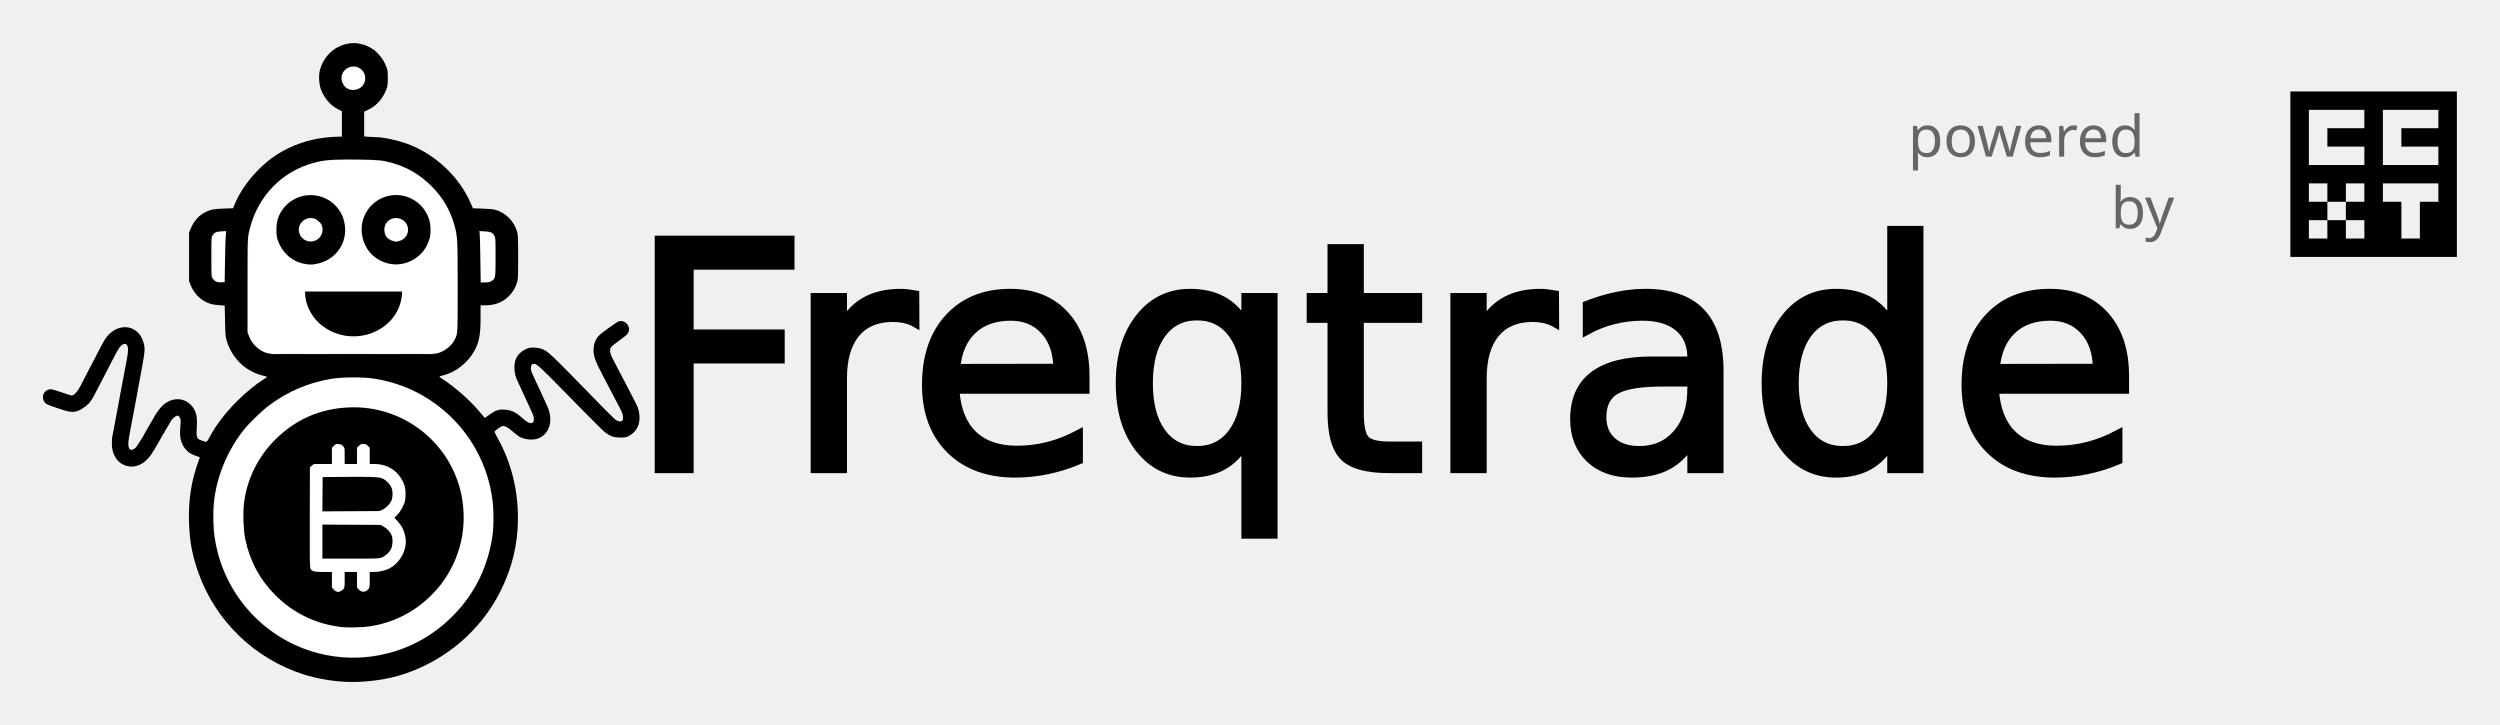
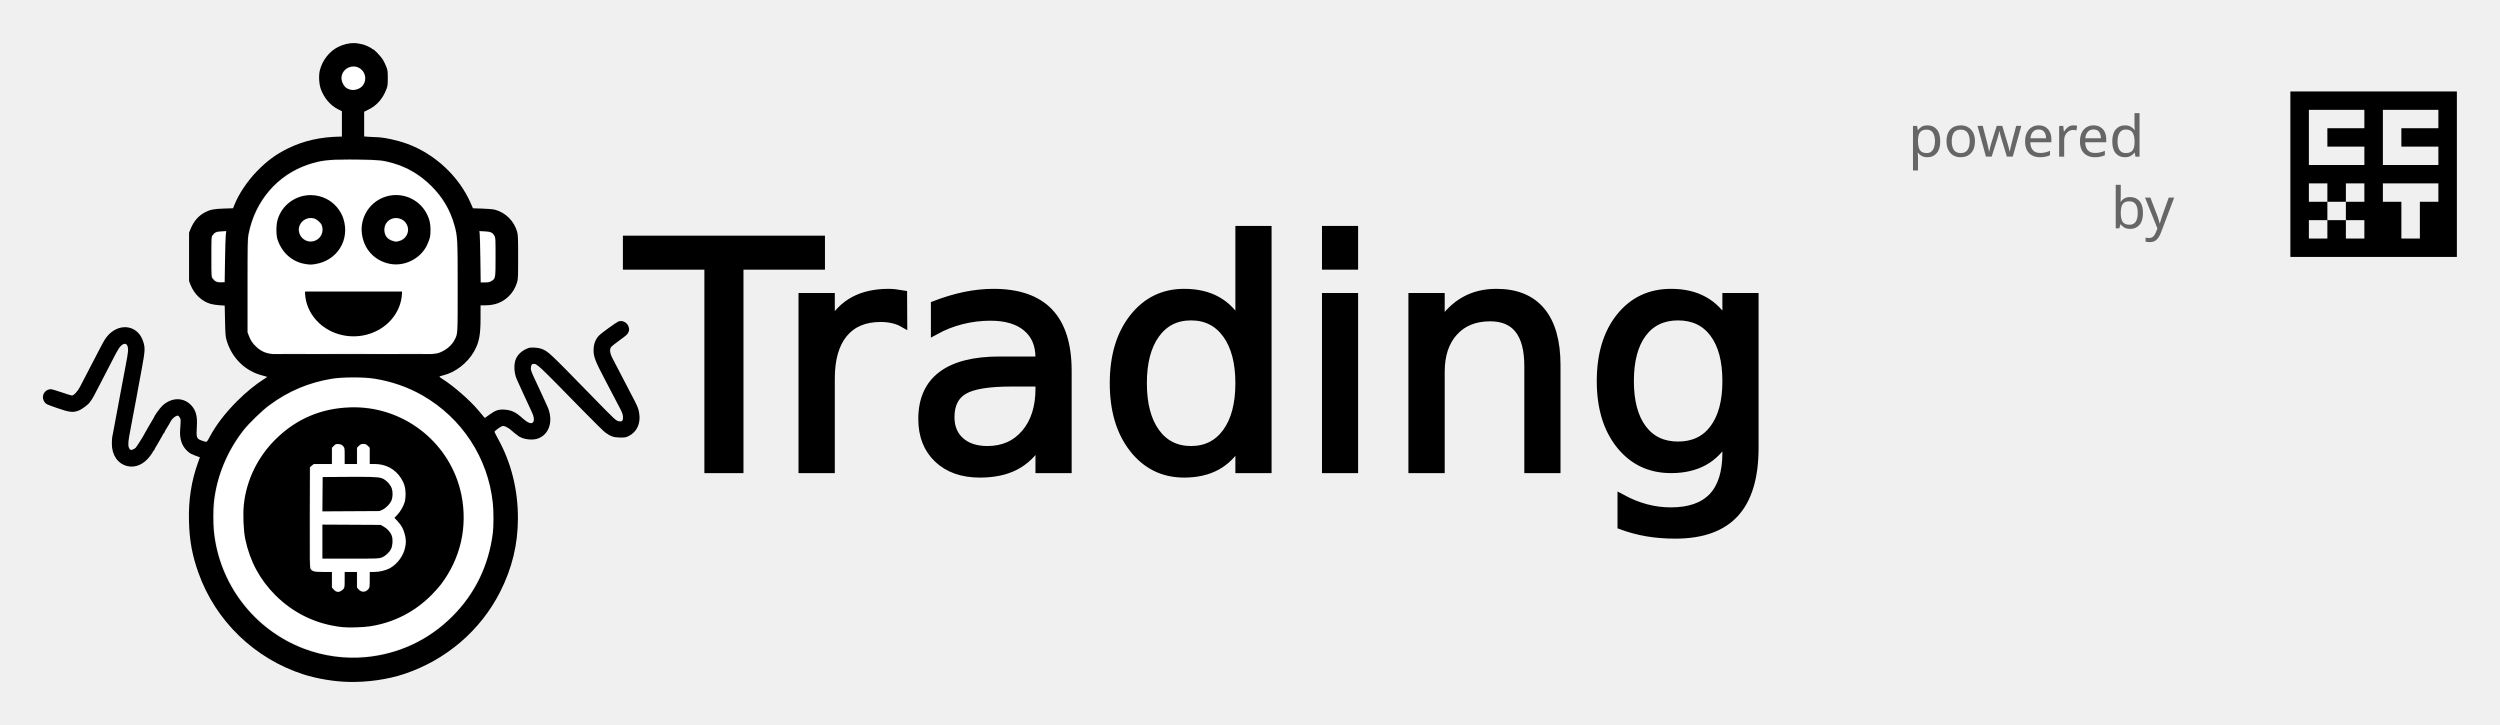
<svg xmlns="http://www.w3.org/2000/svg" xmlns:xlink="http://www.w3.org/1999/xlink" width="2904" height="842.1" version="1.1" viewBox="0 0 768.4 222.8">
  <defs>
    <path id="c6g67PWSoP" d="m0 90v-90h90v90zm50-30h10v20h10v-20h10v-10h-30zm-20 20h10v-10h-10zm0-20h-10v10h-10v10h10v-10h10v-10h10v-10h-10zm-20 0h10v-10h-10zm0-20h30v-10h-20v-10h20v-10h-30zm40 0h30v-10h-20v-10h20v-10h-30z" />
  </defs>
  <g transform="translate(-.5293 -59.8)">
    <g>
      <g fill="#fff">
        <g stroke-width=".259">
          <path d="m105.4 261.6c-19.47-1.85-35.23-16.54-38.53-35.89-0.458-2.692-0.515-3.864-0.401-8.32 0.186-7.325 1.102-11.04 4.352-17.63 2.345-4.762 4.501-7.705 8.502-11.6 6.376-6.215 13.48-9.949 22.12-11.64 4.197-0.819 11.28-0.819 15.47 0 19.33 3.772 33.33 19.33 35.07 38.98 1.593 17.94-9.27 35.69-26.24 42.86-6.231 2.634-13.89 3.851-20.36 3.236zm10.85-9.601c6.512-1.319 12.3-4.492 17.2-9.425 4.388-4.421 7.364-9.819 8.95-16.23 0.529-2.139 0.61-3.112 0.619-7.391 8e-3 -3.87-0.094-5.4-0.473-7.131-2.953-13.48-13.02-23.46-26.61-26.37-3.064-0.656-10.36-0.654-13.48 5e-3 -7.184 1.515-12.92 4.712-17.96 10-4.569 4.801-7.418 10.37-8.793 17.18-0.493 2.44-0.398 10.19 0.156 12.8 2.865 13.5 13.06 23.82 26.23 26.55 1.415 0.294 2.981 0.585 3.48 0.646 1.924 0.236 8.245-0.139 10.69-0.634z" />
          <path d="m83.16 168.3c-2.404-0.566-4.612-2.45-5.748-4.904l-0.661-1.426-0.003-13.49c-0.002-7.813 0.111-14.4 0.267-15.64 0.732-5.839 4.019-12.22 8.409-16.33 4.327-4.048 10.12-6.683 16.08-7.311 2.959-0.312 11.38-0.313 14.79-9.7e-4 12.42 1.136 22.89 11.12 24.51 23.38 0.188 1.421 0.259 6.997 0.208 16.17l-0.078 14-0.764 1.379c-1.522 2.748-3.9 4.154-7.411 4.381l-2.284 0.148-0.096-6.066c-0.088-5.606-0.141-6.174-0.687-7.482-1.273-3.046-3.532-5.171-6.626-6.229-1.454-0.497-2.167-0.524-14.06-0.524-11.95 0-12.61 0.025-14.16 0.534-3.001 0.986-5.57 3.443-6.693 6.402-0.502 1.323-0.582 2.158-0.704 7.391l-0.138 5.9-1.584-0.026c-0.871-0.014-2.023-0.13-2.56-0.256zm16.05-27.61c1.832-0.515 4.295-2.225 5.43-3.77 1.944-2.648 2.549-5.597 1.82-8.872-2.544-11.44-19.12-10.91-20.92 0.67-0.738 4.741 1.663 9.408 5.848 11.37 2.763 1.293 4.817 1.452 7.827 0.607zm27.65-0.566c2.261-1.061 4.128-2.924 5.204-5.195 0.768-1.62 0.828-1.947 0.828-4.471 0-2.523-0.061-2.851-0.826-4.466-3.247-6.855-12.03-8.484-17.29-3.209-5.586 5.601-3.419 15.18 4.035 17.83 1.06 0.378 1.929 0.47 3.834 0.409 2.128-0.068 2.702-0.191 4.212-0.899z" />
          <path d="m114.3 168.4-1.75-0.091v-12.68h3.915c4.42 0 5.304 0.24 6.194 1.679 0.479 0.775 0.523 1.285 0.523 6.066v5.221l-3.566-0.051c-1.961-0.028-4.353-0.092-5.316-0.141z" />
          <path d="m94.68 163.2c0.096-5.9 0.149-6.123 1.695-7.142 0.63-0.415 1.275-0.48 4.812-0.481l4.084-2e-3v6.208c0 4.044-0.095 6.267-0.272 6.376-0.149 0.092-2.552 0.234-5.339 0.315l-5.068 0.147z" />
          <path d="m67.36 146.2c-0.285-0.117-0.752-0.472-1.037-0.789-0.488-0.542-0.519-0.942-0.519-6.767v-6.191l0.648-0.646c0.476-0.474 1.049-0.692 2.158-0.822l1.51-0.176-0.14 0.881c-0.077 0.484-0.215 4.002-0.308 7.818l-0.168 6.937-0.813-0.016c-0.447-9e-3 -1.047-0.112-1.332-0.229z" />
          <path d="m94.2 133.3c-2.224-1.356-2.107-4.661 0.208-5.859 1.658-0.858 3.699-0.306 4.652 1.258 1.835 3.01-1.81 6.461-4.86 4.601z" />
          <path d="m121.5 133.7c-2.088-0.688-3.072-2.404-2.49-4.344 0.764-2.551 4.061-3.203 5.926-1.172 1.758 1.914 0.779 4.806-1.88 5.554-0.458 0.129-1.098 0.113-1.556-0.038z" />
          <path d="m148.3 140.3c0-3.402-0.077-6.922-0.171-7.821l-0.171-1.635 1.662 0.168c1.409 0.142 1.77 0.287 2.375 0.953l0.713 0.785v5.814c0 3.223-0.115 6.116-0.258 6.491-0.31 0.816-1.645 1.431-3.105 1.431h-1.046z" />
          <path d="m103.5 241c-0.786-0.661-0.798-0.708-0.798-3.089v-2.418l-2.826-0.088c-4.372-0.136-3.916 1.783-3.916-16.49v-15.41l0.584-0.487c0.489-0.408 1.033-0.488 3.371-0.495l2.788-9e-3v-2.574c0-2.49 0.023-2.593 0.702-3.126 0.77-0.605 1.672-0.538 2.475 0.186 0.374 0.337 0.454 0.859 0.454 2.962v2.553h4.149v-2.574c0-2.472 0.027-2.596 0.683-3.112 0.376-0.296 0.885-0.537 1.132-0.537 0.247 0 0.756 0.242 1.132 0.537 0.655 0.515 0.683 0.642 0.683 3.075v2.537l2.06 0.141c3.312 0.227 5.764 1.62 7.522 4.274 1.022 1.543 1.359 2.83 1.338 5.103-0.019 2.078-0.86 4.137-2.443 5.987l-0.889 1.039 1.138 1.294c1.975 2.244 2.75 5.198 2.067 7.868-1.146 4.474-4.783 7.289-9.431 7.299l-1.361 3e-3v2.418c0 2.193-0.056 2.471-0.6 2.982-0.75 0.705-1.833 0.724-2.512 0.045-0.446-0.446-0.519-0.864-0.519-2.982v-2.464h-4.149v2.313c0 2.731-0.09 3.032-1.056 3.532-0.931 0.482-0.839 0.497-1.777-0.292zm15.04-10.05c1.688-0.891 2.595-2.33 2.749-4.358 0.162-2.138-0.557-3.607-2.363-4.828l-1.246-0.843h-18.09v10.63h8.906c8.822 0 8.916-6e-3 10.05-0.603zm-0.313-14.42c4.042-2.062 4.163-7.616 0.209-9.58-1.153-0.572-1.628-0.627-6.481-0.748-2.88-0.072-6.842-0.044-8.803 0.061l-3.566 0.191v10.58h8.827c8.226 0 8.894-0.034 9.814-0.503z" />
        </g>
        <path d="m108 87.11c-1.062-0.415-1.351-0.68-1.843-1.684-0.399-0.815-0.478-1.19-0.408-1.922 0.175-1.817 1.643-3.119 3.519-3.119 3.101 0 4.679 3.68 2.509 5.85-1.008 1.008-2.533 1.361-3.776 0.874z" stroke-width=".183" />
        <rect x="83.16" y="146.5" width="51.76" height="21.71" ry="2.17" stroke-width=".285" />
      </g>
      <g>
        <path d="m109.4 73.03c-1.581-0.022-3.309 0.386-4.927 1.184-2.685 1.323-4.869 4.107-5.638 7.188-0.407 1.632-0.25 4.315 0.345 5.882 1.026 2.701 2.88 4.872 5.158 6.041l1.278 0.656 5.1e-4 3.893 1e-3 3.894-0.385 5e-3c-6.091 0.085-11.31 1.25-16.14 3.601-3.731 1.816-6.628 3.959-9.747 7.208-2.812 2.93-5.407 6.808-6.691 10l-0.49 1.218-2.826 0.093c-3.105 0.103-4.267 0.334-5.808 1.157-2.009 1.073-3.42 2.691-4.395 5.042l-0.496 1.198v14.89l0.435 1.115c1.136 2.913 3.448 5.107 6.229 5.908 0.559 0.161 1.753 0.341 2.653 0.4l1.637 0.107 0.103 4.707c0.091 4.141 0.148 4.857 0.475 5.96 1.62 5.465 5.695 9.465 11.03 10.83 0.767 0.196 1.416 0.378 1.444 0.405 0.027 0.027-0.358 0.305-0.856 0.617-2.623 1.645-5.662 4.125-8.359 6.824-3.626 3.628-6.432 7.271-8.379 10.88-1.047 1.94-0.857 1.83-2.321 1.337-1.851-0.622-1.922-0.819-1.688-4.68 0.174-2.863-0.321-4.679-1.679-6.167-2.388-2.616-6.168-2.562-8.982 0.128-0.732 0.7-2.442 3.066-2.442 3.38 0 0.055-0.385 0.715-0.855 1.466-0.471 0.751-0.856 1.404-0.856 1.45 0 0.046-0.308 0.588-0.684 1.203-0.377 0.615-0.685 1.156-0.685 1.203 0 0.169-2.271 3.771-2.61 4.141-0.192 0.209-0.622 0.47-0.954 0.58-0.545 0.18-0.634 0.163-0.906-0.173-0.498-0.616-0.545-1.652-0.17-3.782 0.191-1.082 0.388-2.16 0.439-2.396 0.051-0.235 0.246-1.275 0.434-2.31 0.188-1.035 0.382-2.075 0.431-2.31 0.085-0.405 0.731-3.8 0.862-4.536 0.074-0.414 0.755-4.14 0.845-4.621 0.035-0.188 0.227-1.228 0.428-2.31 0.2-1.082 0.393-2.122 0.428-2.31 1.021-5.491 1.083-6.482 0.515-8.273-0.448-1.414-1-2.331-1.889-3.14-2.435-2.215-6.131-1.873-8.751 0.811-0.883 0.904-1.376 1.675-2.652 4.142-1.094 2.115-2.339 4.509-4.25 8.172-0.688 1.318-1.554 2.99-1.925 3.717-0.712 1.393-1.925 2.701-2.506 2.701-0.184 0-1.652-0.455-3.263-1.011-2.08-0.718-3.087-0.986-3.477-0.925-1.918 0.3-2.807 2.381-1.681 3.935 0.471 0.65 0.646 0.734 3.863 1.847 3.829 1.325 4.85 1.447 6.602 0.79 1.05-0.394 3.074-1.91 3.496-2.618 0.152-0.255 0.371-0.564 0.487-0.685 0.116-0.121 0.452-0.682 0.746-1.247 0.295-0.565 0.9-1.72 1.346-2.567 0.864-1.641 2.576-4.953 4.866-9.413 0.971-1.892 1.617-2.937 2.09-3.38 1.268-1.19 2.196-0.637 2.196 1.308 0 0.604-0.389 3.075-0.77 4.896-0.091 0.433-0.75 3.904-0.861 4.535-0.033 0.188-0.185 0.997-0.337 1.797-0.152 0.8-0.304 1.609-0.339 1.797-0.087 0.476-0.777 4.203-0.855 4.621-0.035 0.188-0.216 1.151-0.402 2.139s-0.537 2.875-0.78 4.193c-0.243 1.318-0.485 2.589-0.539 2.824-0.054 0.235-0.102 1.121-0.107 1.968-0.02 3.463 1.791 6.127 4.663 6.863 2.571 0.659 5.174-0.488 7.145-3.146 0.486-0.655 0.883-1.278 0.883-1.384 0-0.106 0.077-0.193 0.171-0.193 0.094 0 0.171-0.088 0.171-0.196 0-0.107 0.308-0.683 0.685-1.28 0.377-0.596 0.684-1.123 0.684-1.171 0-0.048 0.308-0.59 0.684-1.205 0.377-0.615 0.685-1.194 0.685-1.287 0-0.092 0.077-0.169 0.171-0.169 0.094 0 0.171-0.087 0.171-0.195 0-0.165 0.444-0.95 1.493-2.635 0.115-0.185 0.336-0.586 0.49-0.891 0.347-0.687 1.301-1.543 1.883-1.689 0.338-0.085 0.501-0.018 0.724 0.294 0.529 0.742 0.531 0.766 0.29 3.918-0.221 2.897 0.514 5.083 2.239 6.66 0.82 0.749 1.209 0.947 3.448 1.75l0.384 0.138-0.572 1.588c-2.07 5.743-2.973 11.6-2.79 18.1 0.167 5.955 0.968 10.33 2.883 15.75 5.244 14.83 17.3 26.49 32.38 31.31 4.043 1.291 9.145 2.153 13.54 2.286h5.1e-4c5.814 0.176 12.28-0.73 17.37-2.436 12.84-4.3 23.4-13.32 29.42-25.15 3.718-7.3 5.508-14.68 5.513-22.74 7e-3 -8.792-2.061-17.05-6.103-24.37-0.608-1.102-1.105-2.081-1.105-2.177 0-0.219 1.724-1.502 2.327-1.731 0.61-0.232 1.916 0.392 3.064 1.464 0.471 0.439 1.067 0.924 1.326 1.077 0.259 0.153 0.471 0.328 0.471 0.389 0 0.061 0.475 0.324 1.057 0.585 1.414 0.635 3.594 0.785 4.95 0.342 3.75-1.226 5.064-5.671 2.984-10.1-0.221-0.471-0.572-1.241-0.78-1.711-0.208-0.471-0.63-1.395-0.939-2.054-0.309-0.659-0.81-1.737-1.116-2.396-0.305-0.659-0.845-1.814-1.199-2.567-0.943-2.003-1.117-2.688-0.882-3.471 0.154-0.513 0.285-0.654 0.635-0.683 1.185-0.098 1.143-0.138 15.31 14.34 3.247 3.318 6.315 6.337 6.816 6.71 1.64 1.218 2.615 1.554 4.564 1.572 1.532 0.014 1.81-0.033 2.653-0.447 2.518-1.239 3.739-3.864 3.248-6.982-0.248-1.575-0.428-2.003-2.524-5.99-0.42-0.8-1.323-2.533-2.004-3.851-1.235-2.388-3.009-5.794-3.61-6.931-0.174-0.329-0.326-0.638-0.338-0.685-0.012-0.047-0.102-0.279-0.202-0.516-0.3-0.718-0.358-1.63-0.135-2.154 0.141-0.332 1.035-1.088 2.712-2.292 2.2-1.581 2.536-1.887 2.793-2.544 0.25-0.64 0.262-0.858 0.081-1.536-0.368-1.378-1.908-2.228-3.165-1.748-0.608 0.232-5.333 3.646-5.946 4.296-1.138 1.208-1.687 2.686-1.69 4.551-3e-3 2.024 0.529 3.397 3.507 9.046 0.546 1.035 1.451 2.768 2.012 3.851 0.561 1.082 1.328 2.546 1.705 3.252 1.547 2.899 1.74 3.35 1.814 4.24 0.094 1.138-0.227 1.587-1.049 1.464-1.128-0.168-0.889 0.052-8.931-8.189-12.91-13.23-13.02-13.33-15.18-14.14-0.912-0.34-3.128-0.466-3.832-0.217-1.816 0.642-3.098 1.696-3.828 3.146-0.789 1.567-0.721 4.457 0.151 6.397 0.174 0.388 0.489 1.091 0.698 1.561 0.209 0.471 0.579 1.279 0.821 1.797 0.242 0.518 0.451 0.98 0.465 1.027 0.014 0.047 0.3 0.663 0.636 1.369 0.813 1.71 1.559 3.317 1.587 3.423 0.013 0.047 0.241 0.547 0.507 1.112 1.134 2.404 0.516 3.911-1.236 3.016-0.376-0.192-1.088-0.717-1.582-1.167-2.103-1.914-3.421-2.564-5.526-2.726-1.877-0.144-2.833 0.165-4.725 1.526l-1.438 1.035-0.445-0.517c-0.244-0.284-0.945-1.115-1.557-1.845-2.612-3.118-7.646-7.508-11.08-9.662-0.494-0.31-0.898-0.617-0.898-0.683 0-0.066 0.554-0.254 1.232-0.416 3.67-0.881 7.384-3.749 9.387-7.248 1.605-2.805 2.046-5.053 2.046-10.43v-3.828l1.412-3e-3c2.969-6e-3 5.204-0.842 7.142-2.67 1.253-1.182 2.133-2.635 2.683-4.429 0.283-0.922 0.315-1.707 0.315-7.701 0-5.85-0.038-6.809-0.302-7.768-0.905-3.277-3.514-5.91-6.729-6.789-0.656-0.179-2.044-0.31-3.935-0.37l-2.922-0.093-0.706-1.61c-3.609-8.241-11.04-15.15-19.64-18.26-3.123-1.129-7.265-1.996-9.538-1.996-0.515 0-1.526-0.05-2.246-0.111l-1.309-0.11v-7.596l1.455-0.721c2.431-1.205 4.283-3.326 5.363-6.14 0.398-1.036 0.443-1.39 0.443-3.464 0-2.074-0.046-2.428-0.443-3.464-0.244-0.635-0.702-1.595-1.02-2.133-0.636-1.078-2.761-3.302-3.154-3.302-0.137 0-0.248-0.065-0.248-0.145 0-0.167-2.093-1.159-2.739-1.298-0.235-0.051-0.774-0.167-1.198-0.258-0.485-0.104-0.995-0.159-1.522-0.167zm-0.131 7.177c0.938 0.019 1.884 0.399 2.62 1.238 1.547 1.762 1.062 4.533-0.969 5.537-1.362 0.673-2.657 0.632-3.878-0.122-0.719-0.444-1.393-1.575-1.528-2.565-0.332-2.422 1.692-4.13 3.755-4.088zm-1.587 28.6c0.909 2e-3 1.898 0.012 2.984 0.027 6.361 0.09 7.537 0.208 10.54 1.065 4.553 1.297 8.463 3.62 11.96 7.102 3.454 3.445 5.724 7.307 7.037 11.98 0.963 3.425 1.012 4.353 1.012 19.15 0 14.62 0.024 14.21-0.945 16.11-0.861 1.685-2.6 3.166-4.617 3.932-0.679 0.258-1.322 0.37-2.526 0.44h-48.76c-2.188-0.195-3.665-0.869-5.161-2.295-1.119-1.067-1.638-1.858-2.216-3.374l-0.386-1.013v-14.29c0-12.96 0.028-14.44 0.303-15.86 1.97-10.22 8.882-18.28 18.39-21.44 3.625-1.203 6.025-1.543 12.39-1.528zm14.55 10.93c-1.316 5e-3 -2.658 0.257-3.965 0.788-4.447 1.807-7.124 6.408-6.493 11.16 0.636 4.783 3.931 8.291 8.646 9.204 4.468 0.865 9.388-1.629 11.34-5.748 0.379-0.8 0.783-1.862 0.897-2.36 0.292-1.277 0.249-3.701-0.089-5.006-1.27-4.907-5.638-8.052-10.34-8.036zm-26.03 0.027c-4.542-0.079-8.848 2.764-10.31 7.418-0.506 1.608-0.535 4.829-0.055 6.246 1.404 4.147 4.577 6.901 8.663 7.518 1.34 0.202 1.66 0.203 2.91 6e-3 6.769-1.068 10.73-7.444 8.659-13.94-0.832-2.611-2.854-4.941-5.338-6.153-1.469-0.717-3.009-1.067-4.523-1.094zm-0.153 7.021c0.323 5.1e-4 0.654 0.043 0.988 0.133 0.92 0.248 2.163 1.361 2.433 2.18 0.605 1.834-0.147 3.726-1.808 4.544-2.18 1.074-4.683-0.129-5.216-2.506-0.516-2.302 1.342-4.355 3.603-4.35zm26.24 0.013c0.587 0.011 1.199 0.158 1.802 0.465 0.754 0.385 1.405 1.167 1.697 2.041 0.67 2.002-0.584 4.139-2.715 4.625-0.424 0.097-0.809 0.169-0.856 0.16-2.265-0.41-3.349-1.413-3.541-3.279-0.242-2.349 1.518-4.051 3.613-4.013zm-52.22 4.018-0.134 1.093c-0.074 0.601-0.182 4.135-0.24 7.853l-0.106 6.76-1.12 0.05c-1.236 0.055-1.922-0.263-2.63-1.218-0.348-0.469-0.358-0.661-0.358-6.619 0-5.93 0.012-6.152 0.353-6.609 0.705-0.944 1.16-1.148 2.75-1.231zm77.78 3e-3 1.603 0.071c1.858 0.082 2.487 0.361 3.042 1.349 0.344 0.613 0.358 0.867 0.358 6.493 0 6.645-0.012 6.71-1.279 7.453-0.593 0.348-0.948 0.422-2.012 0.422h-1.292l-0.101-7.145c-0.056-3.93-0.15-7.482-0.211-7.893zm-38.72 44.96c2.458 0 4.916 0.136 6.589 0.409 5.258 0.856 10.25 2.599 14.62 5.104 12.2 6.991 20.19 19.2 21.67 33.09 0.268 2.513 0.271 7.144 6e-3 9.242-1.259 9.966-5.477 18.67-12.41 25.6-7.309 7.309-16.52 11.62-26.8 12.56-6.295 0.571-12.83-0.328-18.82-2.592-15.35-5.801-26.12-19.87-27.73-36.22-0.224-2.281-0.224-6.591 0.002-8.717 0.849-8.016 4.081-15.87 9.191-22.35 1.587-2.011 5.635-5.928 7.748-7.497 5.886-4.372 12.19-7.05 19.34-8.214 1.673-0.273 4.131-0.409 6.589-0.409zm0.495 9.208c-0.251-3e-3 -0.502-2e-3 -0.754 5.1e-4 -0.256 3e-3 -0.512 9e-3 -0.769 0.018-8.842 0.303-16.38 3.497-22.65 9.598-5.64 5.486-9.173 12.68-9.965 20.27-0.319 3.059-0.116 7.982 0.438 10.63 1.415 6.76 4.453 12.42 9.237 17.21 5.6 5.606 12.72 8.999 20.63 9.827 1.934 0.203 6.356 0.075 8.416-0.243 7.274-1.122 13.71-4.388 18.89-9.58 1.041-1.044 2.375-2.535 2.964-3.315 6.036-7.986 8.261-17.75 6.272-27.51-3.166-15.54-16.91-26.74-32.71-26.91zm2.585 11.25c0.687 0 0.89 0.085 1.386 0.582l0.582 0.582v4.997h1.473c3.448 0 6.288 1.514 8.126 4.332 0.974 1.493 1.415 2.984 1.428 4.824 6e-3 0.847-0.096 1.926-0.227 2.396-0.38 1.365-1.328 3.034-2.301 4.055l-0.9 0.944 0.95 1.015c1.184 1.264 1.802 2.397 2.237 4.098 0.4 1.565 0.42 2.483 0.086 4.056-0.533 2.514-2.348 5.001-4.565 6.255-1.29 0.73-3.301 1.226-4.965 1.226h-1.342v2.373c0 2.175-0.031 2.412-0.371 2.844-0.844 1.072-2.183 1.136-3.053 0.146l-0.512-0.583v-4.78h-3.765v2.373c0 2.175-0.031 2.412-0.371 2.844-0.204 0.259-0.625 0.578-0.936 0.708-0.311 0.13-0.625 0.225-0.698 0.213-0.734-0.128-0.957-0.249-1.409-0.764l-0.521-0.594v-4.78h-2.573c-2.909 0-3.572-0.167-4.008-1.01-0.242-0.468-0.266-2.151-0.226-15.86l0.046-15.34 0.593-0.495 0.592-0.494h5.576v-4.997l0.603-0.603c0.568-0.568 0.654-0.599 1.487-0.518 0.718 0.069 0.975 0.186 1.365 0.623 0.48 0.537 0.481 0.542 0.481 3.017v2.479h3.765v-4.997l0.582-0.582c0.497-0.497 0.7-0.582 1.386-0.582zm-1.672 10.12c-0.849 2e-3 -1.798 6e-3 -2.863 0.013l-7.958 0.049-0.046 5.27-0.045 5.27 17.55-0.1 0.901-0.408c1.133-0.512 2.471-1.942 2.845-3.039 0.349-1.025 0.351-2.513 5e-3 -3.529-0.326-0.956-1.389-2.206-2.357-2.77-1.074-0.626-2.086-0.764-8.03-0.754zm-10.91 14.68v10.45h8.636c8.302 0 8.673-0.013 9.579-0.352 1.098-0.411 2.291-1.491 2.849-2.58 0.524-1.022 0.641-2.886 0.255-4.048-0.365-1.1-1.347-2.217-2.518-2.865l-0.916-0.507-8.942-0.049z" stroke-width=".171" />
        <path d="m124.1 149.4a14.91 13.76 0 0 1-7.453 11.92 14.91 13.76 0 0 1-14.91 0 14.91 13.76 0 0 1-7.453-11.92" stroke-width=".288" />
        <path d="m109.5 168.6-0.024 0.013-3e-3 0.027-0.019-0.019-0.026 5e-3 0.012-0.024-0.013-0.023 0.026 4e-3 0.018-0.02 5e-3 0.026z" stroke-width=".257" />
      </g>
      <text x="193.471" y="203.997" fill="#000000" font-family="sans-serif" font-size="96.8px" stroke="#000000" stroke-width="2.42" style="line-height:1.25" xml:space="preserve">
-         <tspan x="193.471" y="203.997" font-family="'DejaVu Sans'" stroke="#000000" stroke-width="2.42">Freqtrade</tspan>
+         <tspan x="193.471" y="203.997" font-family="'DejaVu Sans'" stroke="#000000" stroke-width="2.42">Trading</tspan>
      </text>
    </g>
  </g>
  <g transform="translate(-.5293 -59.8)">
    <use transform="matrix(.5686 0 0 .5651 704.5 87.9)" width="100%" height="100%" fill="#000000" xlink:href="#c6g67PWSoP" />
    <text x="691.697" y="107.945" fill="#666666" font-family="sans-serif" font-size="17.62px" stroke-width=".441" text-align="end" text-anchor="end" style="line-height:1.25" xml:space="preserve">
      <tspan x="691.697" y="107.945" text-align="end">powered</tspan>
      <tspan x="691.697" y="129.972" text-align="end">by</tspan>
    </text>
  </g>
</svg>
